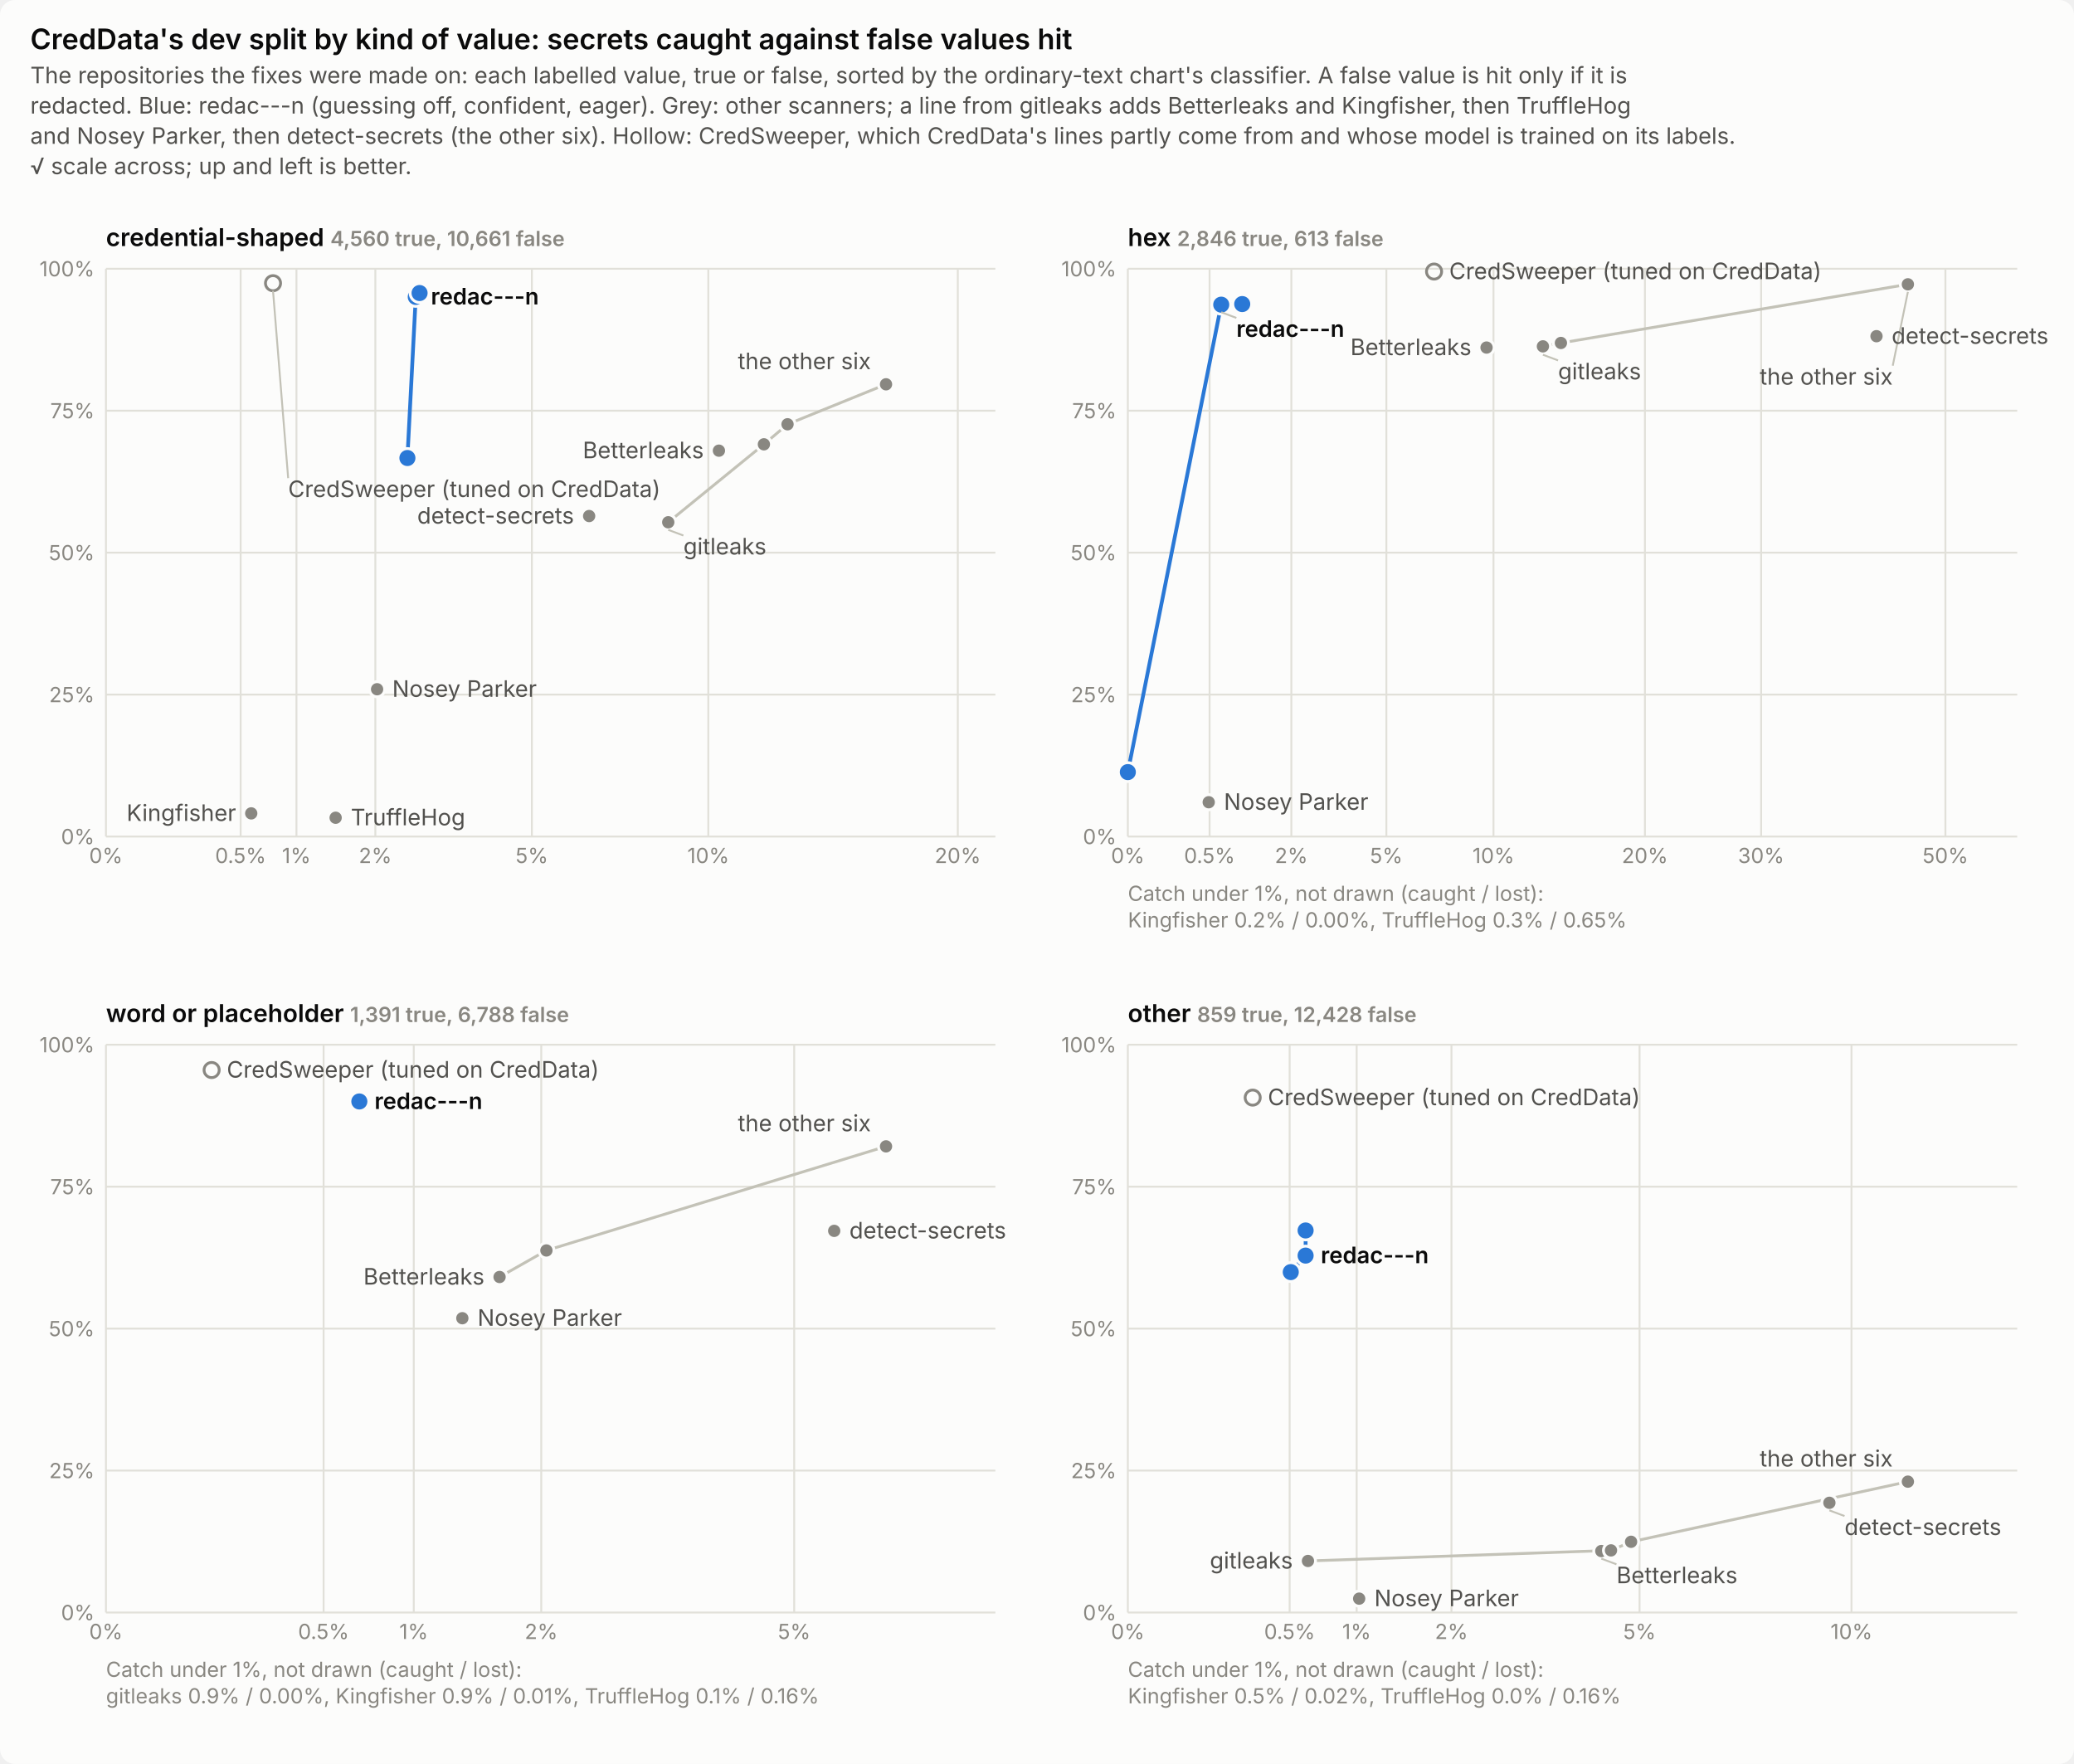
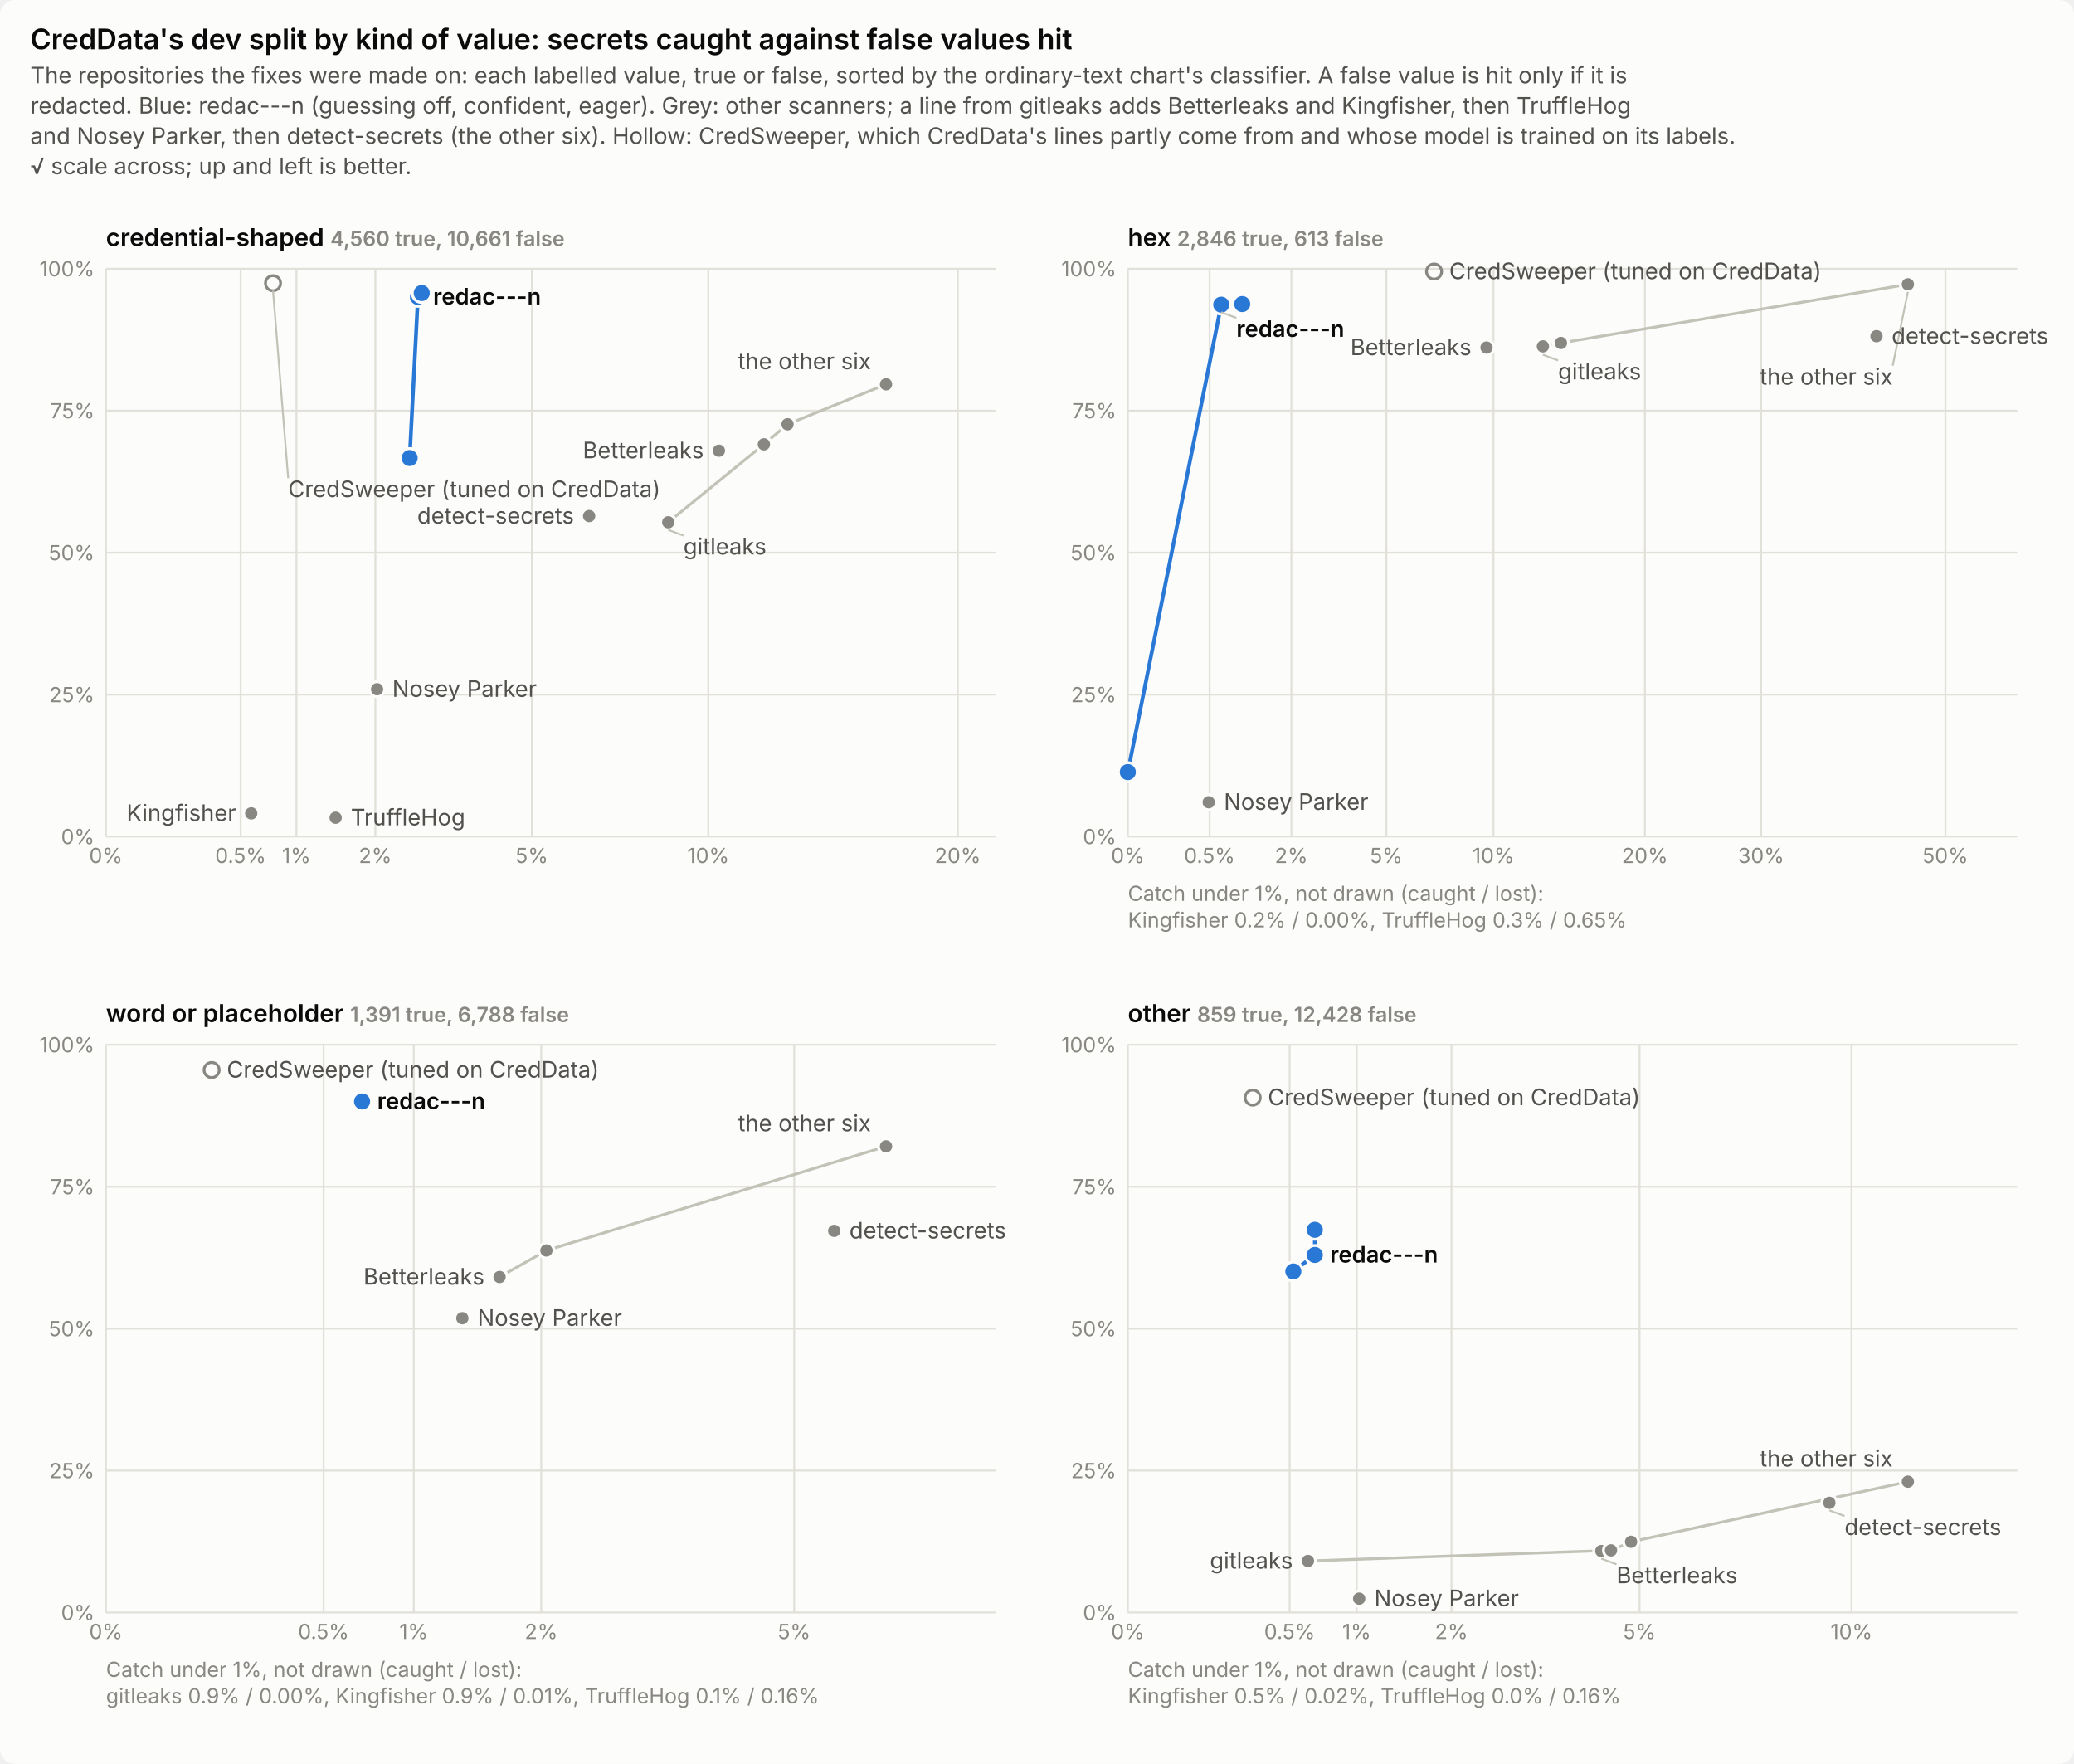
<svg xmlns="http://www.w3.org/2000/svg" viewBox="0 0 1096 932" width="1096" height="932" role="img" aria-labelledby="t">
  <style>
.bg { fill: #fcfcfb; } .accent { fill: #2a78d6; } .accent-line { stroke: #2a78d6; } .other { fill: #898781; }
.hollow { fill: none; stroke: #898781; } .chain { fill: none; stroke: #c3c2b7; stroke-width: 1.5; }
.k0 { fill: #2a78d6; } .k1 { fill: #eb6834; } .k2 { fill: #1baf7a; } .k3 { fill: #b9b8b2; } .gap { stroke: #fcfcfb; stroke-width: 2; }
.ring { stroke: #fcfcfb; } .grid { stroke: #e1e0d9; stroke-width: 1; } .axis, .lead { stroke: #c3c2b7; stroke-width: 1; }
text { font-family: system-ui, -apple-system, "Segoe UI", sans-serif; fill: #52514e; font-size: 12px; }
.title { fill: #0b0b0b; font-size: 15px; font-weight: 600; } .panel { fill: #0b0b0b; font-size: 13px; font-weight: 600; }
.tick { fill: #898781; font-size: 11px; font-variant-numeric: tabular-nums; }
.ours { fill: #0b0b0b; font-weight: 600; }
@media (prefers-color-scheme: dark) {
  .bg { fill: #1a1a19; } .accent { fill: #3987e5; } .accent-line { stroke: #3987e5; } .ring { stroke: #1a1a19; }
  .other { fill: #a3a29c; } .hollow { stroke: #a3a29c; } .chain { stroke: #4a4a47; }
  .k0 { fill: #3987e5; } .k1 { fill: #d95926; } .k2 { fill: #199e70; } .k3 { fill: #5e5d58; } .gap { stroke: #1a1a19; }
  .grid { stroke: #2c2c2a; } .axis, .lead { stroke: #383835; }
  text { fill: #c3c2b7; } .title, .panel, .ours { fill: #ffffff; }
}
</style>
  <rect width="1096" height="932" rx="8" class="bg" />
  <text x="16" y="26" class="title">CredData's dev split by kind of value: secrets caught against false values hit</text>
  <text x="16" y="44">The repositories the fixes were made on: each labelled value, true or false, sorted by the ordinary-text chart's classifier. A false value is hit only if it is</text>
  <text x="16" y="60">redacted. Blue: redac---n (guessing off, confident, eager). Grey: other scanners; a line from gitleaks adds Betterleaks and Kingfisher, then TruffleHog</text>
  <text x="16" y="76">and Nosey Parker, then detect-secrets (the other six). Hollow: CredSweeper, which CredData's lines partly come from and whose model is trained on its labels.</text>
  <text x="16" y="92">√ scale across; up and left is better.</text>
  <text x="56" y="130" class="panel">credential-shaped <tspan class="tick">4,560 true, 10,661 false</tspan>
  </text>
  <line class="grid" x1="56" x2="526" y1="442" y2="442" />
  <text class="tick" x="50" y="446" text-anchor="end">0%</text>
  <line class="grid" x1="56" x2="526" y1="367" y2="367" />
  <text class="tick" x="50" y="371" text-anchor="end">25%</text>
  <line class="grid" x1="56" x2="526" y1="292" y2="292" />
  <text class="tick" x="50" y="296" text-anchor="end">50%</text>
  <line class="grid" x1="56" x2="526" y1="217" y2="217" />
  <text class="tick" x="50" y="221" text-anchor="end">75%</text>
  <line class="grid" x1="56" x2="526" y1="142" y2="142" />
  <text class="tick" x="50" y="146" text-anchor="end">100%</text>
  <line class="grid" x1="506.149" x2="506.149" y1="142" y2="442" />
  <text class="tick" x="506.149" y="456" text-anchor="middle">20%</text>
  <line class="grid" x1="374.303" x2="374.303" y1="142" y2="442" />
  <text class="tick" x="374.303" y="456" text-anchor="middle">10%</text>
  <line class="grid" x1="281.075" x2="281.075" y1="142" y2="442" />
  <text class="tick" x="281.075" y="456" text-anchor="middle">5%</text>
  <line class="grid" x1="198.35" x2="198.35" y1="142" y2="442" />
  <text class="tick" x="198.35" y="456" text-anchor="middle">2%</text>
  <line class="grid" x1="156.656" x2="156.656" y1="142" y2="442" />
  <text class="tick" x="156.656" y="456" text-anchor="middle">1%</text>
  <line class="grid" x1="127.175" x2="127.175" y1="142" y2="442" />
  <text class="tick" x="127.175" y="456" text-anchor="middle">0.5%</text>
  <line class="grid" x1="56" x2="56" y1="142" y2="442" />
  <text class="tick" x="56" y="456" text-anchor="middle">0%</text>
  <polyline fill="none" class="chain" stroke-width="2" points="353.133,275.947 403.685,234.763 416.171,224.171 468.217,203.053" />
-   <polyline fill="none" class="accent-line" stroke-width="2" points="215.294,242 219.707,156.868 221.726,154.829" />
+   <polyline fill="none" class="accent-line" stroke-width="2" points="216.482,242 220.864,156.868 222.869,154.829" />
  <circle cx="353.133" cy="275.947" r="4" class="other ring" stroke-width="1.5" />
  <circle cx="379.912" cy="238.118" r="4" class="other ring" stroke-width="1.5" />
  <circle cx="132.761" cy="429.763" r="4" class="other ring" stroke-width="1.5" />
  <circle cx="177.369" cy="432.066" r="4" class="other ring" stroke-width="1.5" />
  <circle cx="199.275" cy="364.171" r="4" class="other ring" stroke-width="1.5" />
  <circle cx="311.332" cy="272.658" r="4" class="other ring" stroke-width="1.5" />
  <circle cx="144.277" cy="149.632" r="4" class="hollow" stroke-width="1.5" />
  <circle cx="403.685" cy="234.763" r="4" class="other ring" stroke-width="1.5" />
  <circle cx="416.171" cy="224.171" r="4" class="other ring" stroke-width="1.5" />
  <circle cx="468.217" cy="203.053" r="4" class="other ring" stroke-width="1.5" />
-   <circle cx="215.294" cy="242" r="5" class="accent ring" stroke-width="1.5" />
-   <circle cx="219.707" cy="156.868" r="5" class="accent ring" stroke-width="1.5" />
-   <circle cx="221.726" cy="154.829" r="5" class="accent ring" stroke-width="1.5" />
-   <text x="227.707" y="160.868" text-anchor="start" class="ours" font-size="11">redac---n</text>
+   <circle cx="216.482" cy="242" r="5" class="accent ring" stroke-width="1.5" />
+   <circle cx="220.864" cy="156.868" r="5" class="accent ring" stroke-width="1.5" />
+   <circle cx="222.869" cy="154.829" r="5" class="accent ring" stroke-width="1.5" />
+   <text x="228.864" y="160.868" text-anchor="start" class="ours" font-size="11">redac---n</text>
  <line class="lead" x1="144.277" y1="153.632" x2="152.277" y2="252.632" />
  <text x="152.277" y="262.632" text-anchor="start" font-size="11">CredSweeper (tuned on CredData)</text>
  <text x="460.217" y="195.053" text-anchor="end" font-size="11">the other six</text>
  <text x="371.912" y="242.118" text-anchor="end" font-size="11">Betterleaks</text>
  <text x="303.332" y="276.658" text-anchor="end" font-size="11">detect-secrets</text>
  <line class="lead" x1="353.133" y1="279.947" x2="361.133" y2="282.947" />
  <text x="361.133" y="292.947" text-anchor="start" font-size="11">gitleaks</text>
  <text x="207.275" y="368.171" text-anchor="start" font-size="11">Nosey Parker</text>
  <text x="124.761" y="433.763" text-anchor="end" font-size="11">Kingfisher</text>
  <text x="185.369" y="436.066" text-anchor="start" font-size="11">TruffleHog</text>
  <text x="596" y="130" class="panel">hex <tspan class="tick">2,846 true, 613 false</tspan>
  </text>
  <line class="grid" x1="596" x2="1066" y1="442" y2="442" />
  <text class="tick" x="590" y="446" text-anchor="end">0%</text>
  <line class="grid" x1="596" x2="1066" y1="367" y2="367" />
  <text class="tick" x="590" y="371" text-anchor="end">25%</text>
  <line class="grid" x1="596" x2="1066" y1="292" y2="292" />
  <text class="tick" x="590" y="296" text-anchor="end">50%</text>
  <line class="grid" x1="596" x2="1066" y1="217" y2="217" />
  <text class="tick" x="590" y="221" text-anchor="end">75%</text>
  <line class="grid" x1="596" x2="1066" y1="142" y2="142" />
  <text class="tick" x="590" y="146" text-anchor="end">100%</text>
  <line class="grid" x1="1028.055" x2="1028.055" y1="142" y2="442" />
  <text class="tick" x="1028.055" y="456" text-anchor="middle">50%</text>
  <line class="grid" x1="930.669" x2="930.669" y1="142" y2="442" />
  <text class="tick" x="930.669" y="456" text-anchor="middle">30%</text>
  <line class="grid" x1="869.256" x2="869.256" y1="142" y2="442" />
  <text class="tick" x="869.256" y="456" text-anchor="middle">20%</text>
  <line class="grid" x1="789.221" x2="789.221" y1="142" y2="442" />
  <text class="tick" x="789.221" y="456" text-anchor="middle">10%</text>
  <line class="grid" x1="732.628" x2="732.628" y1="142" y2="442" />
  <text class="tick" x="732.628" y="456" text-anchor="middle">5%</text>
  <line class="grid" x1="682.411" x2="682.411" y1="142" y2="442" />
  <text class="tick" x="682.411" y="456" text-anchor="middle">2%</text>
  <line class="grid" x1="639.206" x2="639.206" y1="142" y2="442" />
  <text class="tick" x="639.206" y="456" text-anchor="middle">0.5%</text>
  <line class="grid" x1="596" x2="596" y1="142" y2="442" />
  <text class="tick" x="596" y="456" text-anchor="middle">0%</text>
  <polyline fill="none" class="chain" stroke-width="2" points="815.35,183.427 815.35,183.005 824.862,181.213 1008.217,150.222" />
  <polyline fill="none" class="accent-line" stroke-width="2" points="596,407.952 645.358,160.974 656.45,160.658" />
  <circle cx="815.35" cy="183.427" r="4" class="other ring" stroke-width="1.5" />
  <circle cx="785.561" cy="183.637" r="4" class="other ring" stroke-width="1.5" />
  <circle cx="638.745" cy="423.869" r="4" class="other ring" stroke-width="1.5" />
  <circle cx="991.631" cy="177.629" r="4" class="other ring" stroke-width="1.5" />
  <circle cx="757.83" cy="143.476" r="4" class="hollow" stroke-width="1.5" />
  <circle cx="815.35" cy="183.005" r="4" class="other ring" stroke-width="1.5" />
  <circle cx="824.862" cy="181.213" r="4" class="other ring" stroke-width="1.5" />
  <circle cx="1008.217" cy="150.222" r="4" class="other ring" stroke-width="1.5" />
  <circle cx="596" cy="407.952" r="5" class="accent ring" stroke-width="1.5" />
  <circle cx="645.358" cy="160.974" r="5" class="accent ring" stroke-width="1.5" />
  <circle cx="656.45" cy="160.658" r="5" class="accent ring" stroke-width="1.5" />
  <line class="lead" x1="645.358" y1="164.974" x2="653.358" y2="167.974" />
  <text x="653.358" y="177.974" text-anchor="start" class="ours" font-size="11">redac---n</text>
  <text x="765.83" y="147.476" text-anchor="start" font-size="11">CredSweeper (tuned on CredData)</text>
  <line class="lead" x1="1008.217" y1="154.222" x2="1000.217" y2="193.222" />
  <text x="1000.217" y="203.222" text-anchor="end" font-size="11">the other six</text>
  <text x="999.631" y="181.629" text-anchor="start" font-size="11">detect-secrets</text>
  <line class="lead" x1="815.35" y1="187.427" x2="823.35" y2="190.427" />
  <text x="823.35" y="200.427" text-anchor="start" font-size="11">gitleaks</text>
  <text x="777.561" y="187.637" text-anchor="end" font-size="11">Betterleaks</text>
  <text x="646.745" y="427.869" text-anchor="start" font-size="11">Nosey Parker</text>
  <text x="596" y="476" class="tick">Catch under 1%, not drawn (caught / lost):</text>
  <text x="596" y="490" class="tick">Kingfisher 0.2% / 0.00%, TruffleHog 0.3% / 0.65%</text>
  <text x="56" y="540" class="panel">word or placeholder <tspan class="tick">1,391 true, 6,788 false</tspan>
  </text>
  <line class="grid" x1="56" x2="526" y1="852" y2="852" />
  <text class="tick" x="50" y="856" text-anchor="end">0%</text>
  <line class="grid" x1="56" x2="526" y1="777" y2="777" />
  <text class="tick" x="50" y="781" text-anchor="end">25%</text>
  <line class="grid" x1="56" x2="526" y1="702" y2="702" />
  <text class="tick" x="50" y="706" text-anchor="end">50%</text>
  <line class="grid" x1="56" x2="526" y1="627" y2="627" />
  <text class="tick" x="50" y="631" text-anchor="end">75%</text>
  <line class="grid" x1="56" x2="526" y1="552" y2="552" />
  <text class="tick" x="50" y="556" text-anchor="end">100%</text>
  <line class="grid" x1="419.696" x2="419.696" y1="552" y2="852" />
  <text class="tick" x="419.696" y="866" text-anchor="middle">5%</text>
  <line class="grid" x1="286.022" x2="286.022" y1="552" y2="852" />
  <text class="tick" x="286.022" y="866" text-anchor="middle">2%</text>
  <line class="grid" x1="218.65" x2="218.65" y1="552" y2="852" />
  <text class="tick" x="218.65" y="866" text-anchor="middle">1%</text>
  <line class="grid" x1="171.011" x2="171.011" y1="552" y2="852" />
  <text class="tick" x="171.011" y="866" text-anchor="middle">0.5%</text>
  <line class="grid" x1="56" x2="56" y1="552" y2="852" />
  <text class="tick" x="56" y="866" text-anchor="middle">0%</text>
  <polyline fill="none" class="chain" stroke-width="2" points="263.991,674.717 288.75,660.699 468.217,605.702" />
-   <polyline fill="none" class="accent-line" stroke-width="2" points="189.894,582.41 189.894,581.978 189.894,581.978" />
+   <polyline fill="none" class="accent-line" stroke-width="2" points="191.342,582.41 191.342,581.978 191.342,581.978" />
  <circle cx="263.991" cy="674.717" r="4" class="other ring" stroke-width="1.5" />
  <circle cx="244.323" cy="696.5" r="4" class="other ring" stroke-width="1.5" />
  <circle cx="440.835" cy="650.347" r="4" class="other ring" stroke-width="1.5" />
  <circle cx="111.838" cy="565.372" r="4" class="hollow" stroke-width="1.5" />
  <circle cx="263.991" cy="674.717" r="4" class="other ring" stroke-width="1.5" />
  <circle cx="288.75" cy="660.699" r="4" class="other ring" stroke-width="1.5" />
  <circle cx="468.217" cy="605.702" r="4" class="other ring" stroke-width="1.5" />
-   <circle cx="189.894" cy="582.41" r="5" class="accent ring" stroke-width="1.5" />
-   <circle cx="189.894" cy="581.978" r="5" class="accent ring" stroke-width="1.5" />
-   <circle cx="189.894" cy="581.978" r="5" class="accent ring" stroke-width="1.5" />
-   <text x="197.894" y="585.978" text-anchor="start" class="ours" font-size="11">redac---n</text>
+   <circle cx="191.342" cy="582.41" r="5" class="accent ring" stroke-width="1.5" />
+   <circle cx="191.342" cy="581.978" r="5" class="accent ring" stroke-width="1.5" />
+   <circle cx="191.342" cy="581.978" r="5" class="accent ring" stroke-width="1.5" />
+   <text x="199.342" y="585.978" text-anchor="start" class="ours" font-size="11">redac---n</text>
  <text x="119.838" y="569.372" text-anchor="start" font-size="11">CredSweeper (tuned on CredData)</text>
  <text x="460.217" y="597.702" text-anchor="end" font-size="11">the other six</text>
  <text x="448.835" y="654.347" text-anchor="start" font-size="11">detect-secrets</text>
  <text x="255.991" y="678.717" text-anchor="end" font-size="11">Betterleaks</text>
  <text x="252.323" y="700.5" text-anchor="start" font-size="11">Nosey Parker</text>
  <text x="56" y="886" class="tick">Catch under 1%, not drawn (caught / lost):</text>
  <text x="56" y="900" class="tick">gitleaks 0.9% / 0.00%, Kingfisher 0.9% / 0.01%, TruffleHog 0.1% / 0.16%</text>
  <text x="596" y="540" class="panel">other <tspan class="tick">859 true, 12,428 false</tspan>
  </text>
  <line class="grid" x1="596" x2="1066" y1="852" y2="852" />
  <text class="tick" x="590" y="856" text-anchor="end">0%</text>
  <line class="grid" x1="596" x2="1066" y1="777" y2="777" />
  <text class="tick" x="590" y="781" text-anchor="end">25%</text>
  <line class="grid" x1="596" x2="1066" y1="702" y2="702" />
  <text class="tick" x="590" y="706" text-anchor="end">50%</text>
  <line class="grid" x1="596" x2="1066" y1="627" y2="627" />
  <text class="tick" x="590" y="631" text-anchor="end">75%</text>
  <line class="grid" x1="596" x2="1066" y1="552" y2="552" />
  <text class="tick" x="590" y="556" text-anchor="end">100%</text>
  <line class="grid" x1="978.422" x2="978.422" y1="552" y2="852" />
  <text class="tick" x="978.422" y="866" text-anchor="middle">10%</text>
  <line class="grid" x1="866.413" x2="866.413" y1="552" y2="852" />
  <text class="tick" x="866.413" y="866" text-anchor="middle">5%</text>
  <line class="grid" x1="767.024" x2="767.024" y1="552" y2="852" />
  <text class="tick" x="767.024" y="866" text-anchor="middle">2%</text>
  <line class="grid" x1="716.933" x2="716.933" y1="552" y2="852" />
  <text class="tick" x="716.933" y="866" text-anchor="middle">1%</text>
  <line class="grid" x1="681.512" x2="681.512" y1="552" y2="852" />
  <text class="tick" x="681.512" y="866" text-anchor="middle">0.5%</text>
  <line class="grid" x1="596" x2="596" y1="552" y2="852" />
  <text class="tick" x="596" y="866" text-anchor="middle">0%</text>
  <polyline fill="none" class="chain" stroke-width="2" points="691.189,824.759 851.327,819.171 861.938,814.631 1008.217,782.85" />
-   <polyline fill="none" class="accent-line" stroke-width="2" points="682.102,672.14 689.945,663.409 689.945,650.137" />
+   <polyline fill="none" class="accent-line" stroke-width="2" points="683.458,671.79 694.828,663.059 694.828,649.788" />
  <circle cx="691.189" cy="824.759" r="4" class="other ring" stroke-width="1.5" />
  <circle cx="846.206" cy="819.52" r="4" class="other ring" stroke-width="1.5" />
  <circle cx="718.249" cy="844.666" r="4" class="other ring" stroke-width="1.5" />
  <circle cx="966.735" cy="794.026" r="4" class="other ring" stroke-width="1.5" />
  <circle cx="661.985" cy="579.939" r="4" class="hollow" stroke-width="1.5" />
  <circle cx="851.327" cy="819.171" r="4" class="other ring" stroke-width="1.5" />
  <circle cx="861.938" cy="814.631" r="4" class="other ring" stroke-width="1.5" />
  <circle cx="1008.217" cy="782.85" r="4" class="other ring" stroke-width="1.5" />
-   <circle cx="682.102" cy="672.14" r="5" class="accent ring" stroke-width="1.5" />
-   <circle cx="689.945" cy="663.409" r="5" class="accent ring" stroke-width="1.5" />
-   <circle cx="689.945" cy="650.137" r="5" class="accent ring" stroke-width="1.5" />
-   <text x="697.945" y="667.409" text-anchor="start" class="ours" font-size="11">redac---n</text>
+   <circle cx="683.458" cy="671.79" r="5" class="accent ring" stroke-width="1.5" />
+   <circle cx="694.828" cy="663.059" r="5" class="accent ring" stroke-width="1.5" />
+   <circle cx="694.828" cy="649.788" r="5" class="accent ring" stroke-width="1.5" />
+   <text x="702.828" y="667.059" text-anchor="start" class="ours" font-size="11">redac---n</text>
  <text x="669.985" y="583.939" text-anchor="start" font-size="11">CredSweeper (tuned on CredData)</text>
  <text x="1000.217" y="774.85" text-anchor="end" font-size="11">the other six</text>
  <line class="lead" x1="966.735" y1="798.026" x2="974.735" y2="801.026" />
  <text x="974.735" y="811.026" text-anchor="start" font-size="11">detect-secrets</text>
  <line class="lead" x1="846.206" y1="823.52" x2="854.206" y2="826.52" />
  <text x="854.206" y="836.52" text-anchor="start" font-size="11">Betterleaks</text>
  <text x="683.189" y="828.759" text-anchor="end" font-size="11">gitleaks</text>
  <text x="726.249" y="848.666" text-anchor="start" font-size="11">Nosey Parker</text>
  <text x="596" y="886" class="tick">Catch under 1%, not drawn (caught / lost):</text>
  <text x="596" y="900" class="tick">Kingfisher 0.5% / 0.02%, TruffleHog 0.0% / 0.16%</text>
</svg>
